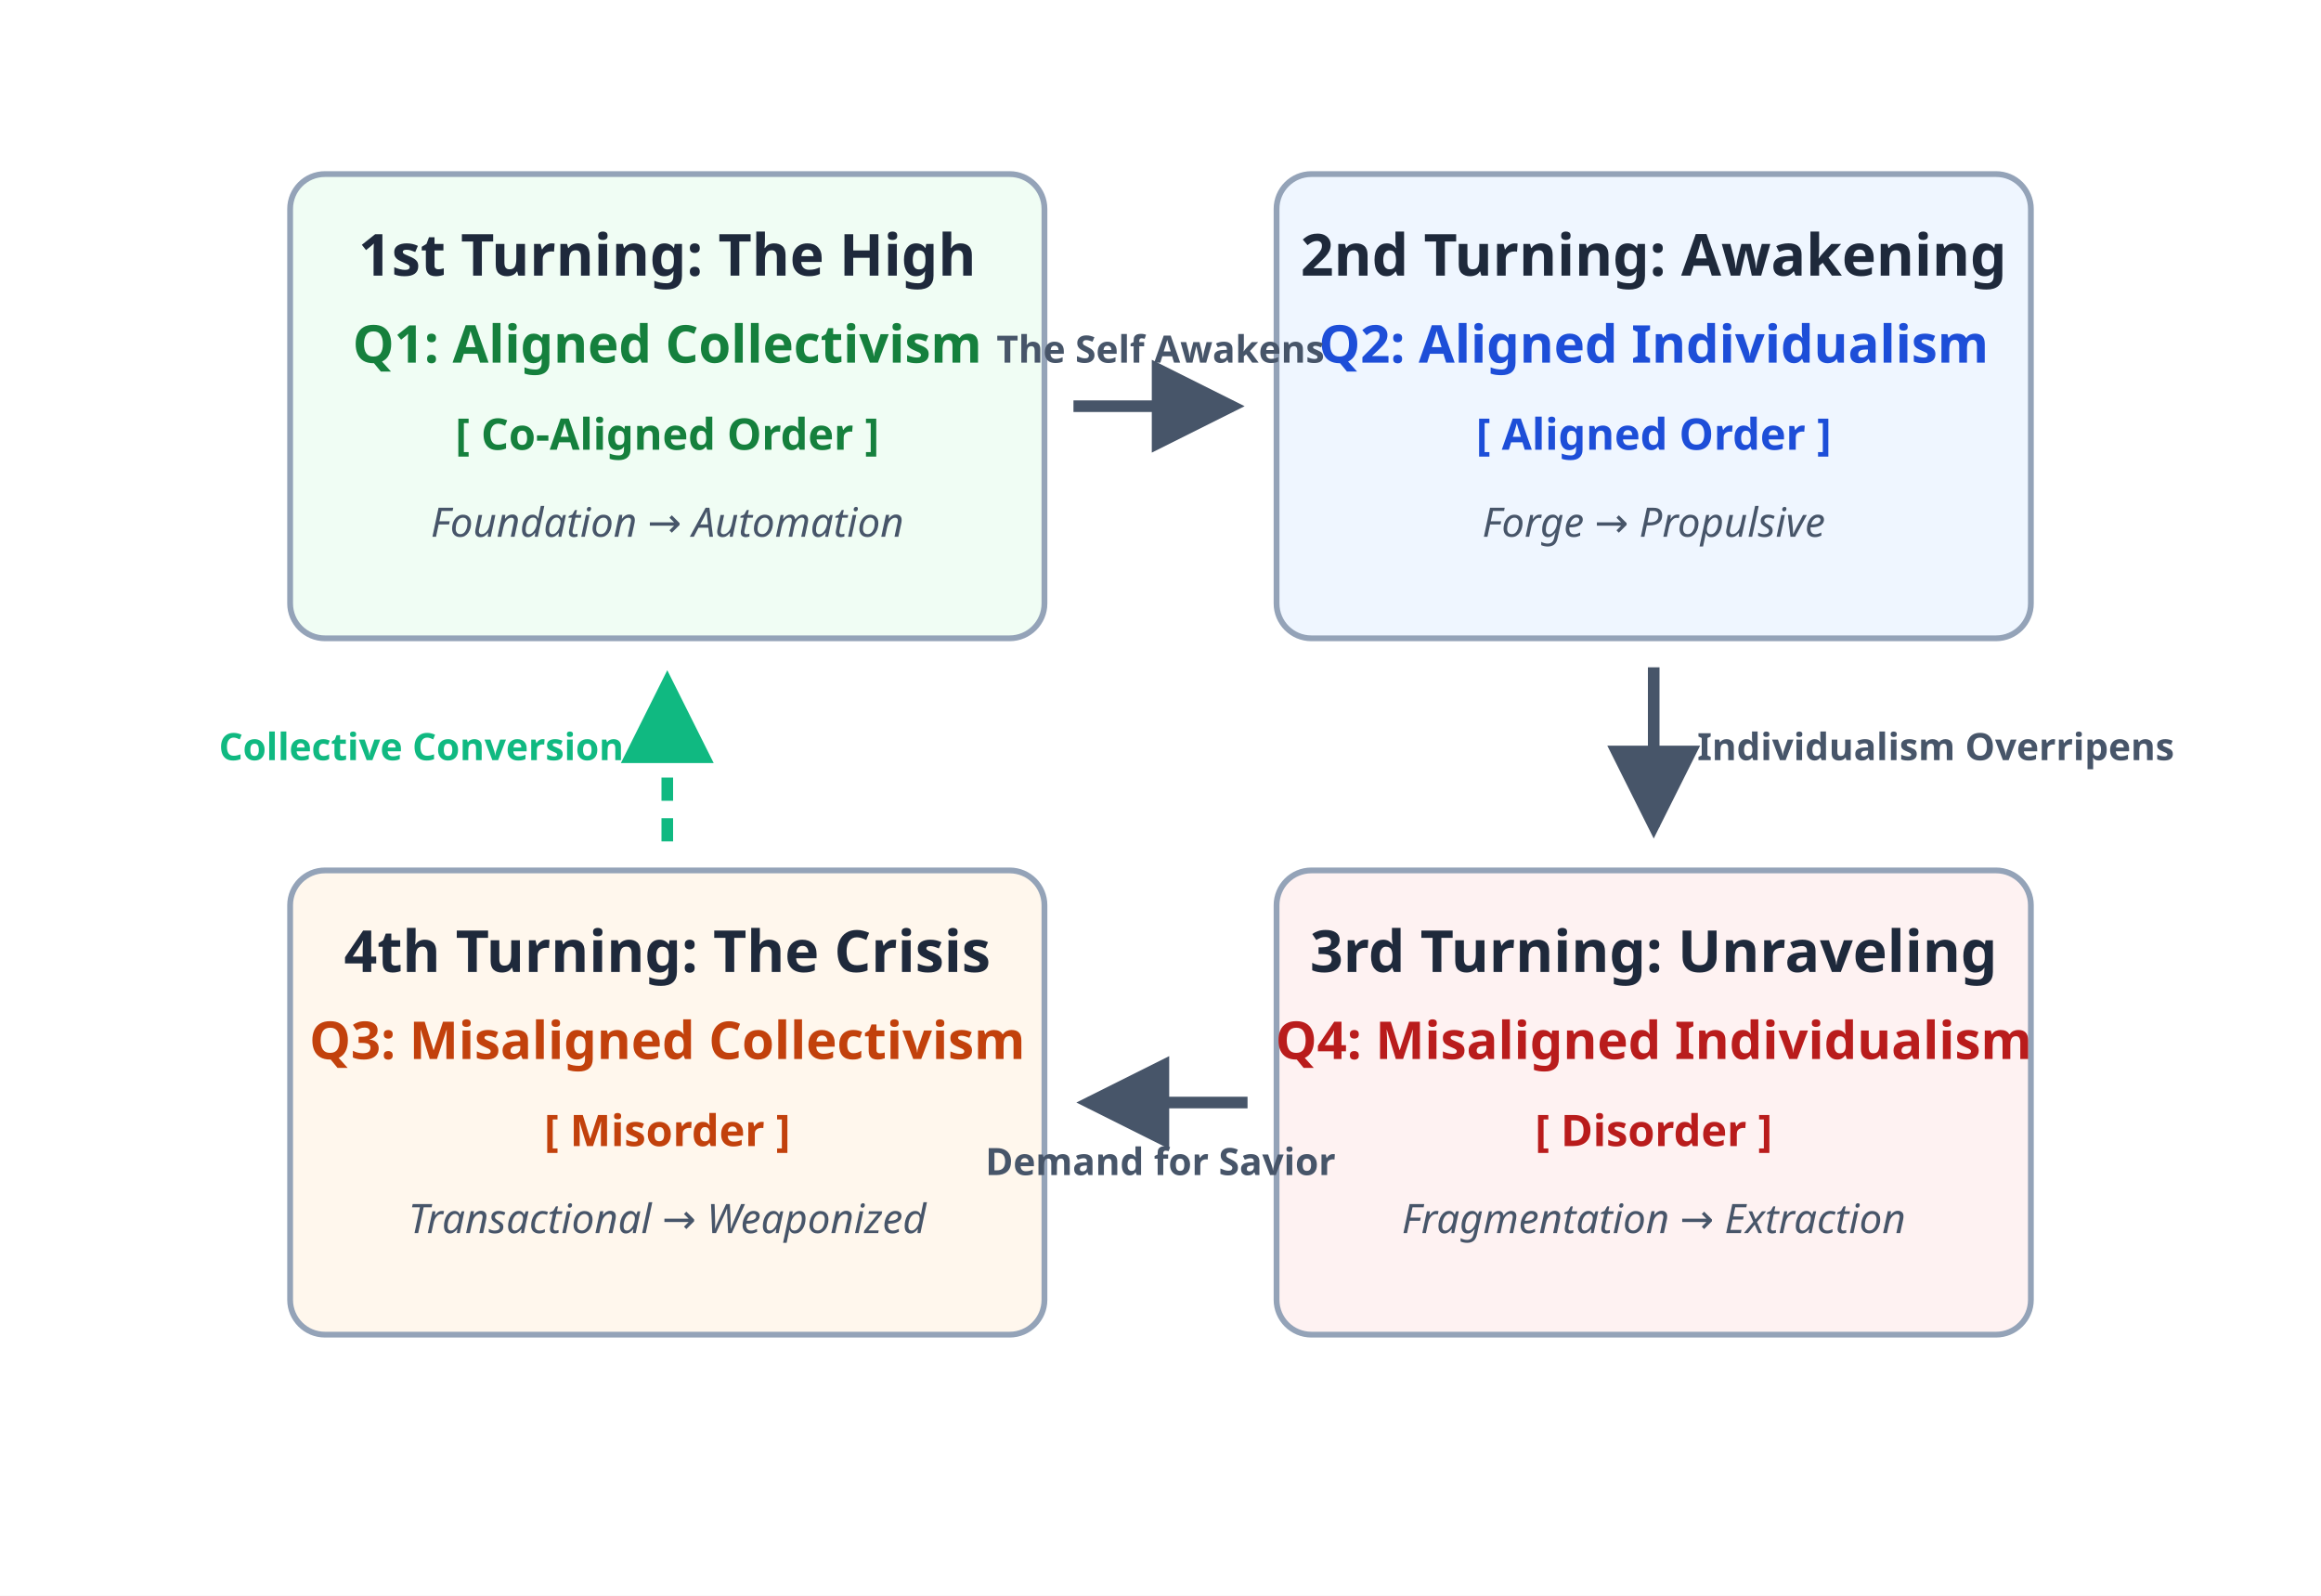
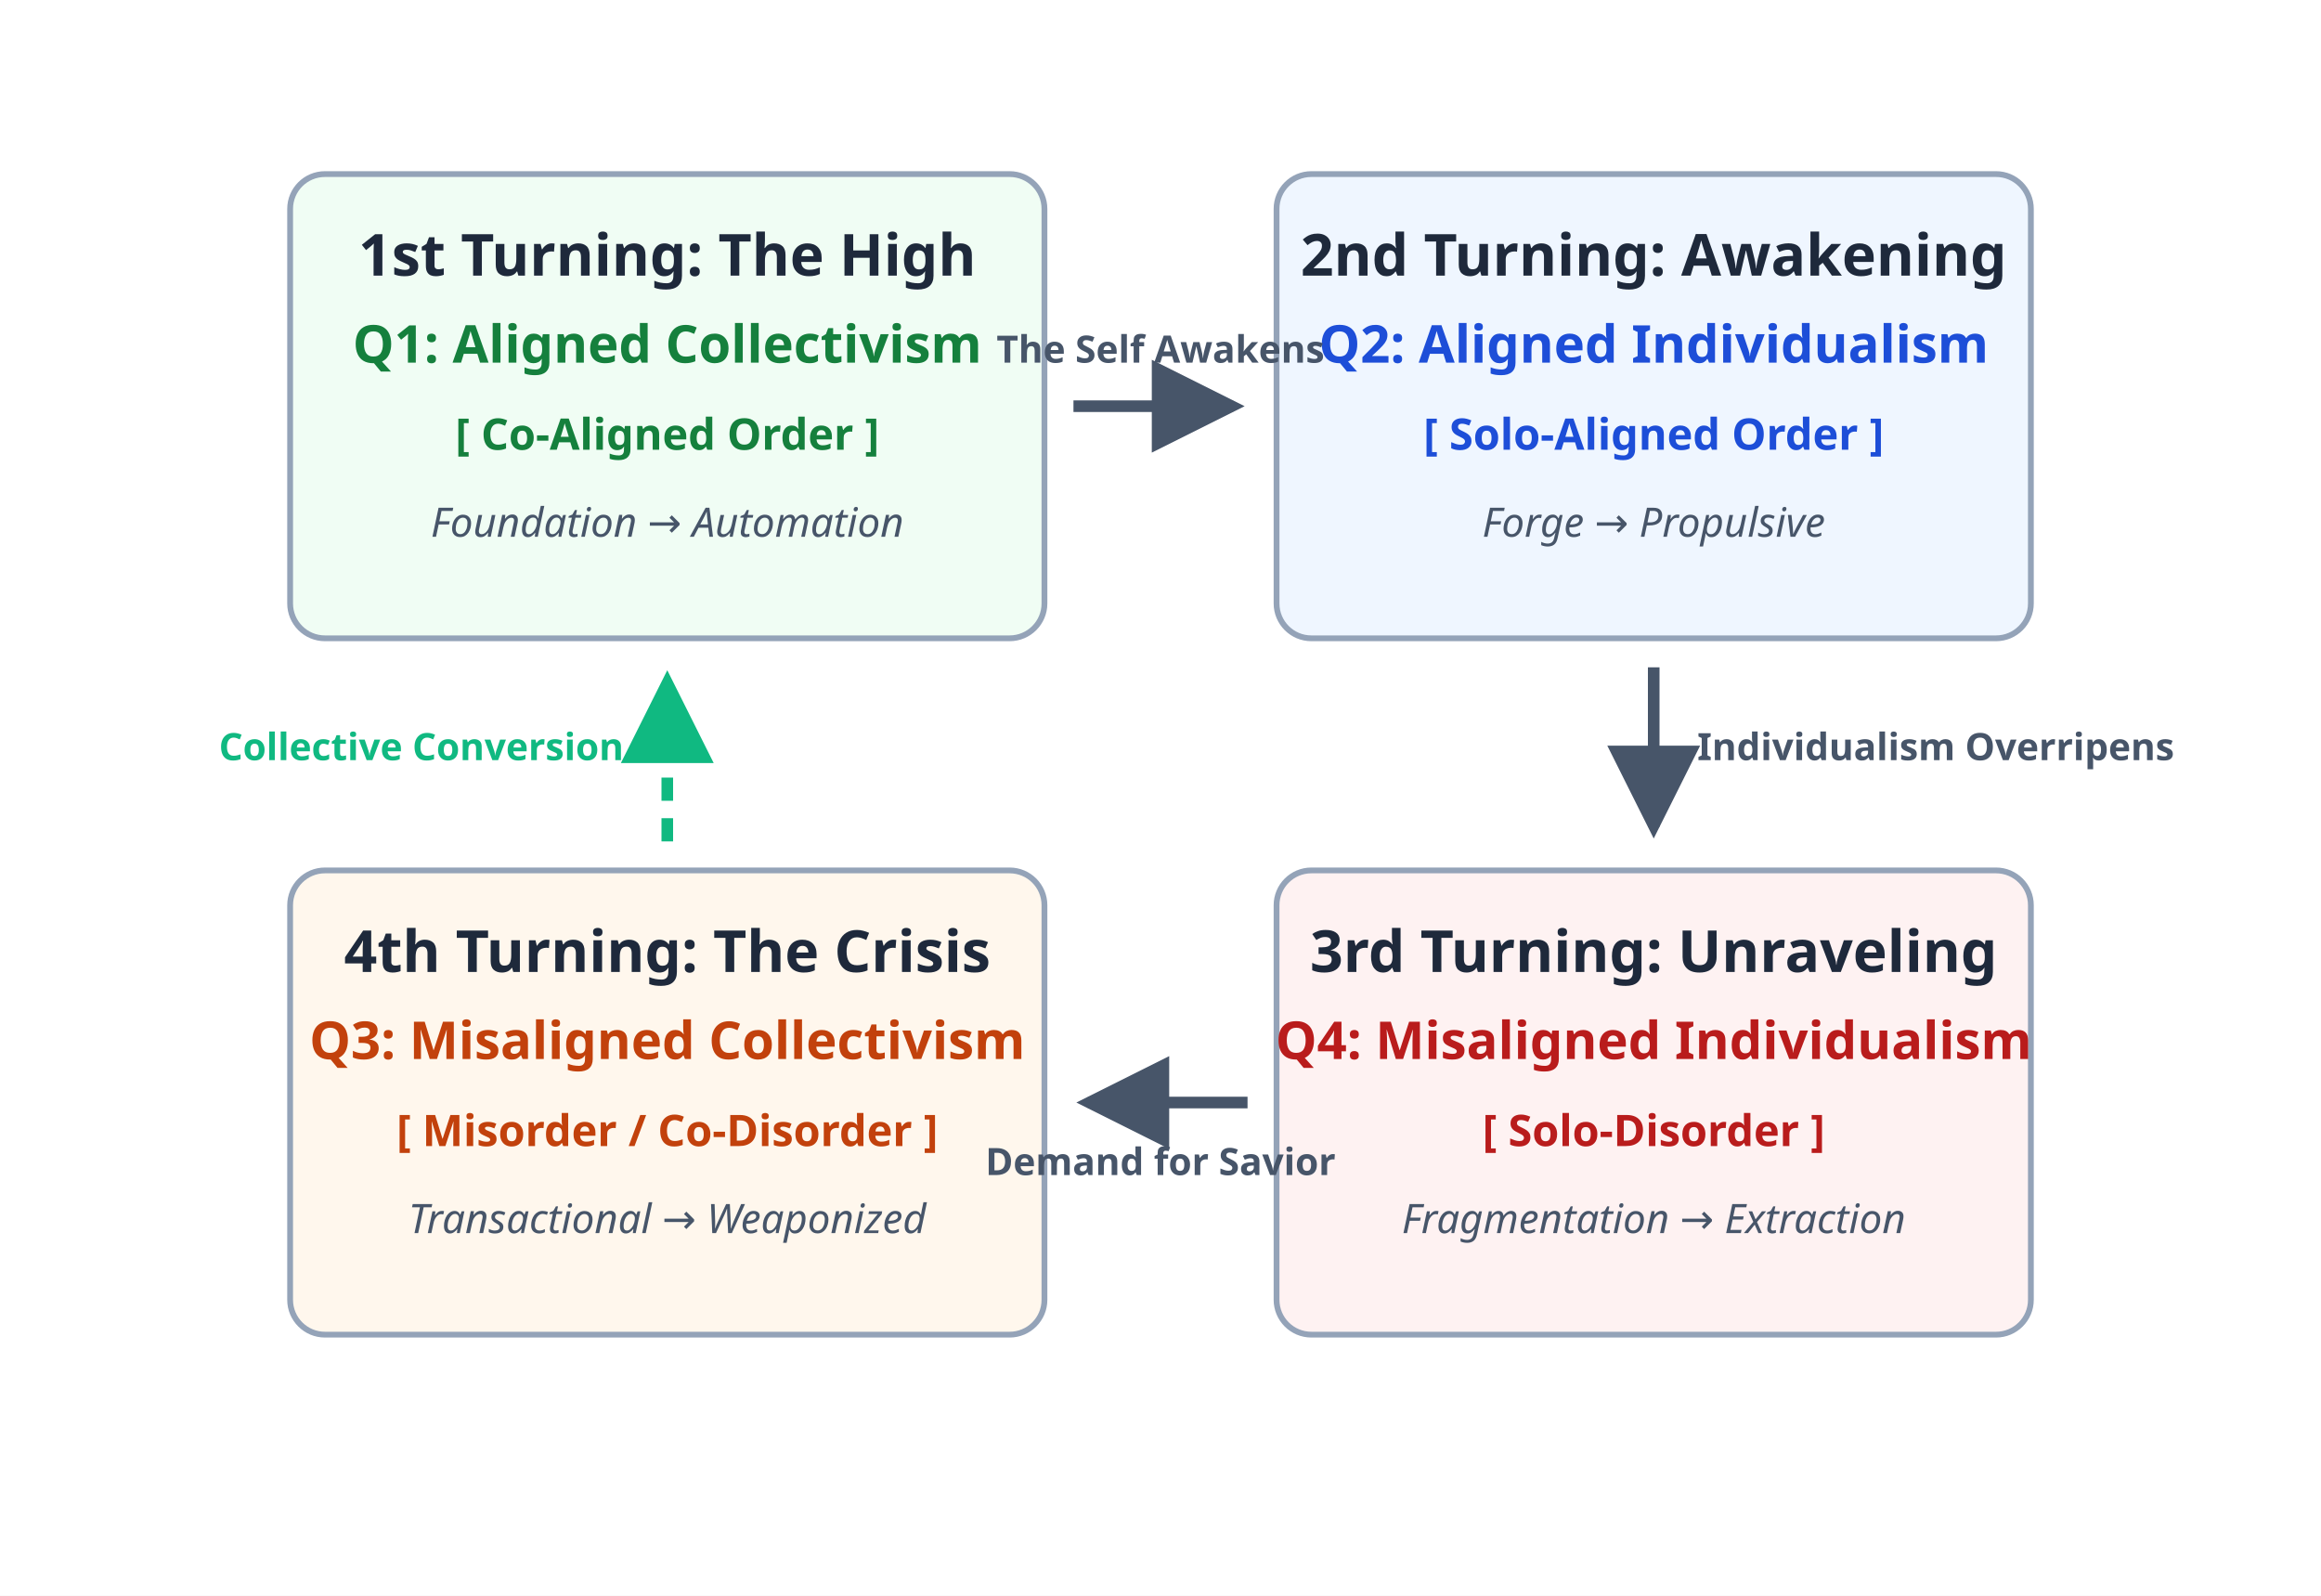
<svg xmlns="http://www.w3.org/2000/svg" viewBox="0 0 800 550" width="100%" height="100%">
  <defs>
    <marker id="arrow" markerWidth="8" markerHeight="8" refX="7" refY="4" orient="auto-start-reverse">
      <path d="M 0 0 L 8 4 L 0 8 z" fill="#475569" />
    </marker>
    <marker id="arrow-up" markerWidth="8" markerHeight="8" refX="7" refY="4" orient="auto-start-reverse">
      <path d="M 0 0 L 8 4 L 0 8 z" fill="#10B981" />
    </marker>
  </defs>
  <rect width="100%" height="100%" fill="#ffffff" />
  <rect x="100" y="60" width="260" height="160" rx="12" fill="#F0FDF4" stroke="#94A3B8" stroke-width="2" />
  <text x="230" y="95" font-family="sans-serif" font-size="20" font-weight="bold" fill="#1E293B" text-anchor="middle">1st Turning: The High</text>
  <text x="230" y="125" font-family="sans-serif" font-size="18" font-weight="bold" fill="#15803D" text-anchor="middle">Q1: Aligned Collectivism</text>
  <text x="230" y="155" font-family="sans-serif" font-size="15" font-weight="bold" fill="#15803D" text-anchor="middle">[ Co-Aligned Order ]</text>
  <text x="230" y="185" font-family="sans-serif" font-size="14" font-style="italic" fill="#475569" text-anchor="middle">Foundation → Automation</text>
  <rect x="440" y="60" width="260" height="160" rx="12" fill="#EFF6FF" stroke="#94A3B8" stroke-width="2" />
  <text x="570" y="95" font-family="sans-serif" font-size="20" font-weight="bold" fill="#1E293B" text-anchor="middle">2nd Turning: Awakening</text>
  <text x="570" y="125" font-family="sans-serif" font-size="18" font-weight="bold" fill="#1D4ED8" text-anchor="middle">Q2: Aligned Individualism</text>
-   <text x="570" y="155" font-family="sans-serif" font-size="15" font-weight="bold" fill="#1D4ED8" text-anchor="middle">[ Aligned Order ]</text>
+   <text x="570" y="155" font-family="sans-serif" font-size="15" font-weight="bold" fill="#1D4ED8" text-anchor="middle">[ Solo-Aligned Order ]</text>
  <text x="570" y="185" font-family="sans-serif" font-size="14" font-style="italic" fill="#475569" text-anchor="middle">Forge → Propulsive</text>
  <rect x="440" y="300" width="260" height="160" rx="12" fill="#FEF2F2" stroke="#94A3B8" stroke-width="2" />
  <text x="570" y="335" font-family="sans-serif" font-size="20" font-weight="bold" fill="#1E293B" text-anchor="middle">3rd Turning: Unraveling</text>
  <text x="570" y="365" font-family="sans-serif" font-size="18" font-weight="bold" fill="#B91C1C" text-anchor="middle">Q4: Misaligned Individualism</text>
-   <text x="570" y="395" font-family="sans-serif" font-size="15" font-weight="bold" fill="#B91C1C" text-anchor="middle">[ Disorder ]</text>
+   <text x="570" y="395" font-family="sans-serif" font-size="15" font-weight="bold" fill="#B91C1C" text-anchor="middle">[ Solo-Disorder ]</text>
  <text x="570" y="425" font-family="sans-serif" font-size="14" font-style="italic" fill="#475569" text-anchor="middle">Fragmentation → Extraction</text>
  <rect x="100" y="300" width="260" height="160" rx="12" fill="#FFF7ED" stroke="#94A3B8" stroke-width="2" />
  <text x="230" y="335" font-family="sans-serif" font-size="20" font-weight="bold" fill="#1E293B" text-anchor="middle">4th Turning: The Crisis</text>
  <text x="230" y="365" font-family="sans-serif" font-size="18" font-weight="bold" fill="#C2410C" text-anchor="middle">Q3: Misaligned Collectivism</text>
-   <text x="230" y="395" font-family="sans-serif" font-size="15" font-weight="bold" fill="#C2410C" text-anchor="middle">[ Misorder ]</text>
+   <text x="230" y="395" font-family="sans-serif" font-size="15" font-weight="bold" fill="#C2410C" text-anchor="middle">[ Misorder / Co-Disorder ]</text>
  <text x="230" y="425" font-family="sans-serif" font-size="14" font-style="italic" fill="#475569" text-anchor="middle">Transactional → Weaponized</text>
  <line x1="370" y1="140" x2="425" y2="140" stroke="#475569" stroke-width="4" marker-end="url(#arrow)" />
  <line x1="570" y1="230" x2="570" y2="285" stroke="#475569" stroke-width="4" marker-end="url(#arrow)" />
  <line x1="430" y1="380" x2="375" y2="380" stroke="#475569" stroke-width="4" marker-end="url(#arrow)" />
  <line x1="230" y1="290" x2="230" y2="235" stroke="#10B981" stroke-width="4" stroke-dasharray="8,6" marker-end="url(#arrow-up)" />
  <text x="400" y="125" font-family="sans-serif" font-size="13" font-weight="bold" fill="#475569" text-anchor="middle">The Self Awakens</text>
  <text x="585" y="262" font-family="sans-serif" font-size="13" font-weight="bold" fill="#475569" text-anchor="start">Individualism Overripens</text>
  <text x="400" y="405" font-family="sans-serif" font-size="13" font-weight="bold" fill="#475569" text-anchor="middle">Demand for Savior</text>
  <text x="215" y="262" font-family="sans-serif" font-size="13" font-weight="bold" fill="#10B981" text-anchor="end">Collective Conversion</text>
</svg>
